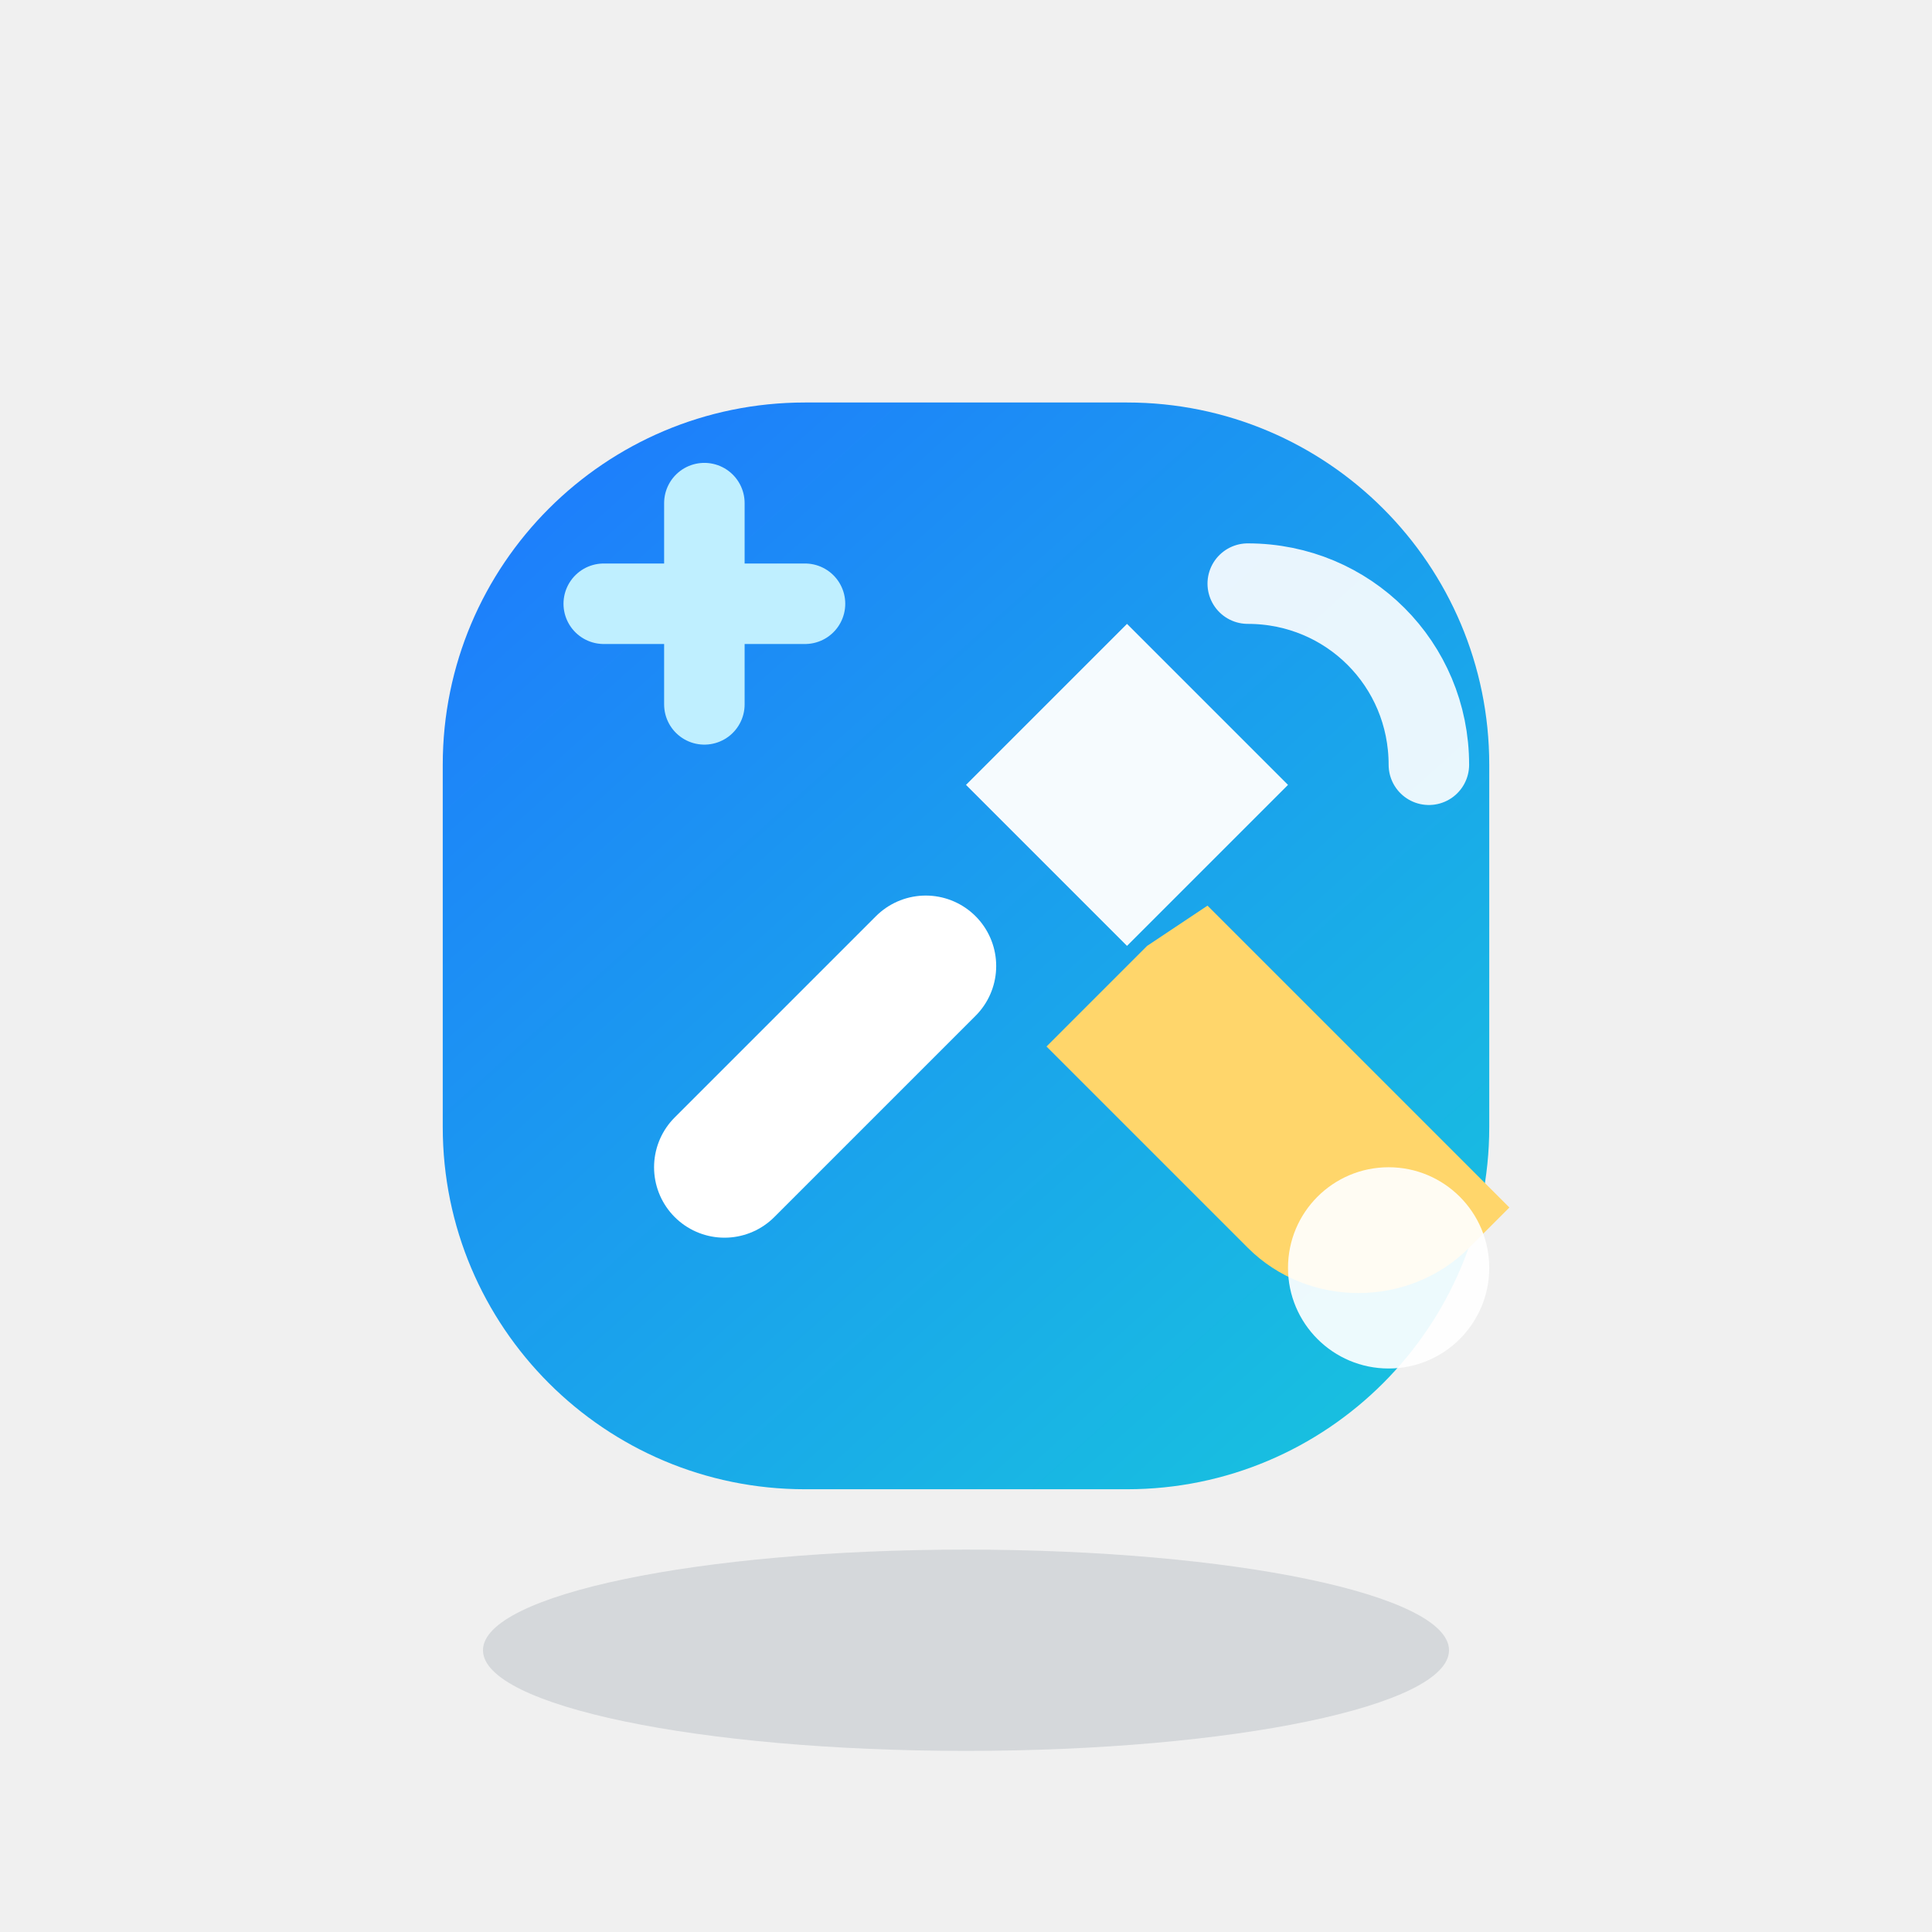
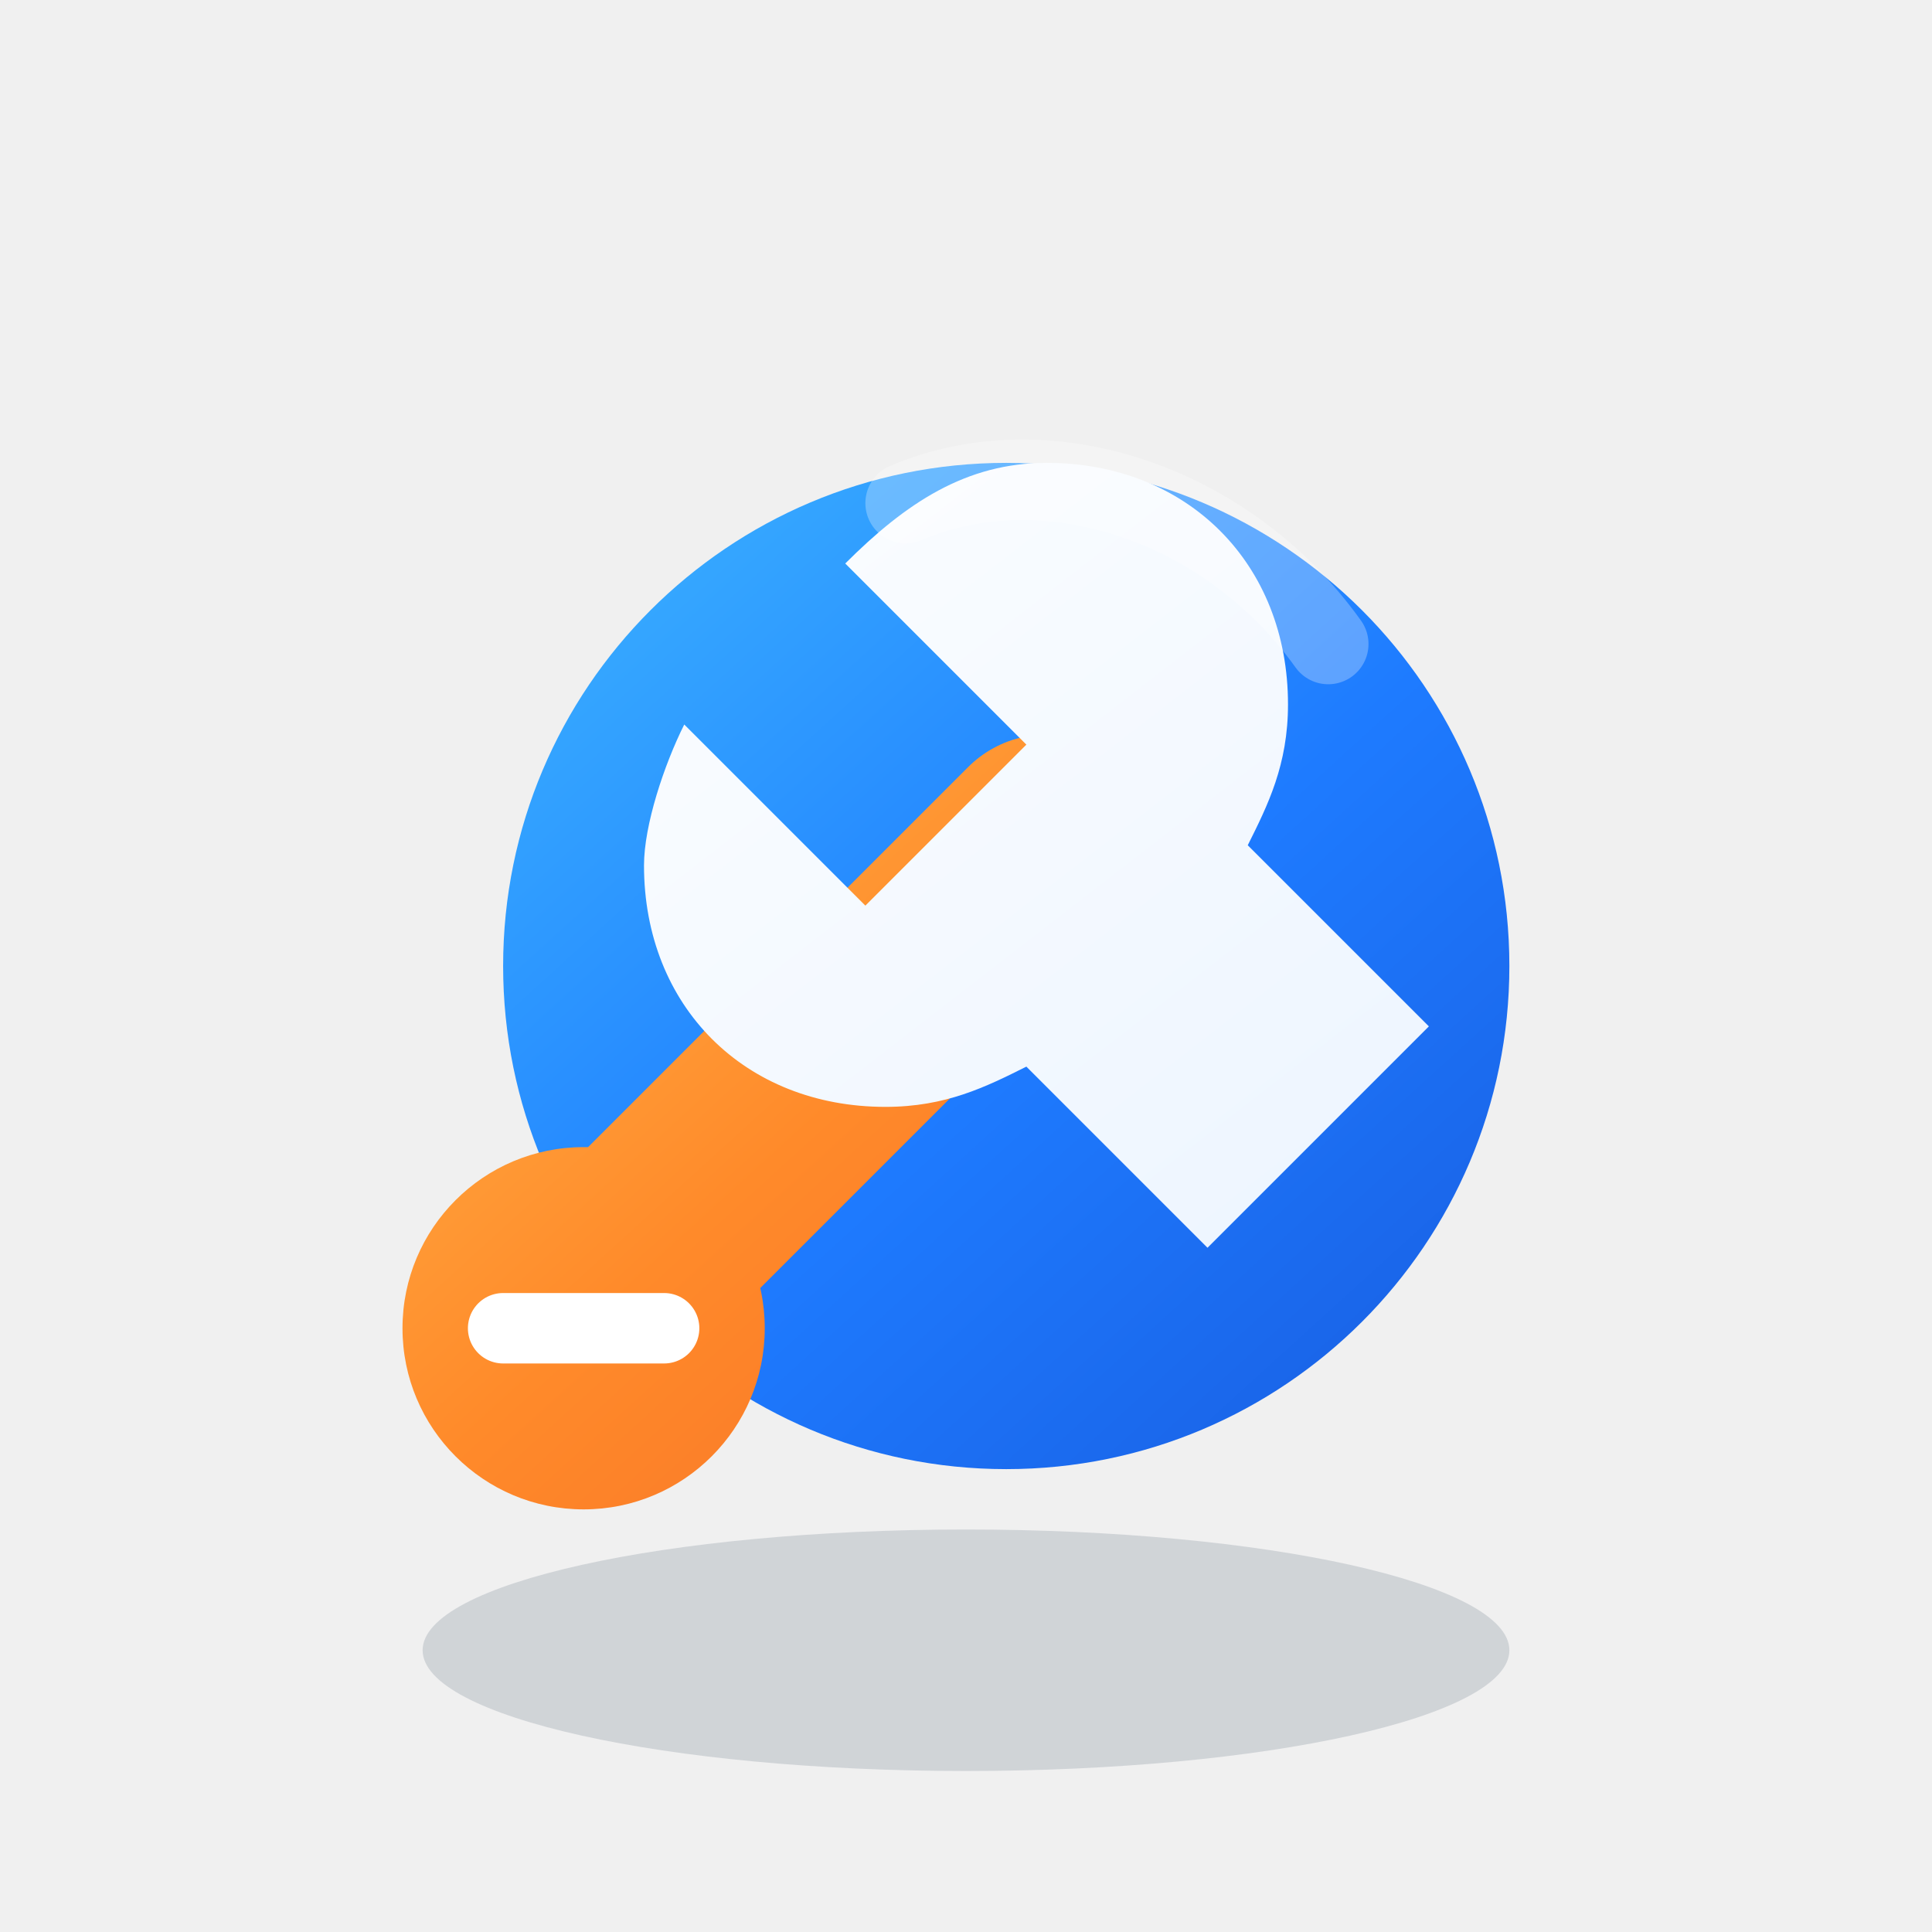
- <svg xmlns="http://www.w3.org/2000/svg" viewBox="0 0 96 96" fill="none">
+ <svg xmlns="http://www.w3.org/2000/svg" width="96" height="96" viewBox="0 0 96 96" fill="none" role="img" aria-label="TapGo Jasa 3D service icon">
  <defs>
-     <linearGradient id="blue" x1="22" y1="18" x2="74" y2="76" gradientUnits="userSpaceOnUse">
-       <stop stop-color="#1E76FF" />
-       <stop offset="1" stop-color="#17C8DC" />
+     <linearGradient id="blue" x1="18" y1="16" x2="78" y2="82" gradientUnits="userSpaceOnUse">
+       <stop stop-color="#45C5FF" />
+       <stop offset="0.54" stop-color="#1E7BFF" />
+       <stop offset="1" stop-color="#1754D8" />
    </linearGradient>
-     <linearGradient id="orange" x1="20" y1="18" x2="76" y2="78" gradientUnits="userSpaceOnUse">
-       <stop stop-color="#FFB45F" />
-       <stop offset="1" stop-color="#F97316" />
+     <linearGradient id="cyan" x1="18" y1="16" x2="78" y2="82" gradientUnits="userSpaceOnUse">
+       <stop stop-color="#5BE7DE" />
+       <stop offset="1" stop-color="#0FA6B6" />
    </linearGradient>
-     <linearGradient id="purple" x1="20" y1="18" x2="76" y2="78" gradientUnits="userSpaceOnUse">
-       <stop stop-color="#AE96FF" />
-       <stop offset="1" stop-color="#7557F6" />
+     <linearGradient id="green" x1="18" y1="16" x2="78" y2="82" gradientUnits="userSpaceOnUse">
+       <stop stop-color="#72E6A4" />
+       <stop offset="1" stop-color="#16A66A" />
    </linearGradient>
-     <linearGradient id="gold" x1="24" y1="20" x2="72" y2="74" gradientUnits="userSpaceOnUse">
-       <stop stop-color="#FFD66B" />
-       <stop offset="1" stop-color="#F59E0B" />
+     <linearGradient id="orange" x1="18" y1="16" x2="78" y2="82" gradientUnits="userSpaceOnUse">
+       <stop stop-color="#FFD15D" />
+       <stop offset="0.5" stop-color="#FF8A2A" />
+       <stop offset="1" stop-color="#F05A24" />
    </linearGradient>
-     <linearGradient id="green" x1="20" y1="18" x2="76" y2="78" gradientUnits="userSpaceOnUse">
-       <stop stop-color="#5DD9A5" />
-       <stop offset="1" stop-color="#17B376" />
+     <linearGradient id="gold" x1="18" y1="16" x2="78" y2="82" gradientUnits="userSpaceOnUse">
+       <stop stop-color="#FFE58A" />
+       <stop offset="0.56" stop-color="#FFBE25" />
+       <stop offset="1" stop-color="#D88A06" />
+     </linearGradient>
+     <linearGradient id="purple" x1="18" y1="16" x2="78" y2="82" gradientUnits="userSpaceOnUse">
+       <stop stop-color="#C8B5FF" />
+       <stop offset="1" stop-color="#6D55F2" />
+     </linearGradient>
+     <linearGradient id="red" x1="18" y1="16" x2="78" y2="82" gradientUnits="userSpaceOnUse">
+       <stop stop-color="#FF9D8D" />
+       <stop offset="1" stop-color="#EC3F54" />
+     </linearGradient>
+     <linearGradient id="slate" x1="18" y1="16" x2="78" y2="82" gradientUnits="userSpaceOnUse">
+       <stop stop-color="#A8B8CC" />
+       <stop offset="1" stop-color="#27435E" />
+     </linearGradient>
+     <linearGradient id="white" x1="24" y1="14" x2="72" y2="76" gradientUnits="userSpaceOnUse">
+       <stop stop-color="#FFFFFF" />
+       <stop offset="1" stop-color="#E9F3FF" />
    </linearGradient>
  </defs>
-   <ellipse cx="48" cy="82" rx="24" ry="5" fill="#061F38" opacity="0.12" />
-   <g>
-     <rect x="22" y="20" width="52" height="54" rx="18" fill="url(#blue)" />
-     <path d="M36 58l10-10" stroke="white" stroke-width="7" stroke-linecap="round" />
-     <path d="M48 39l8-8 8 8-8 8-8-8Z" fill="white" opacity="0.96" />
-     <path d="M57 47l-5 5 10 10c3 3 8 3 11 0l2-2-15-15-3 2Z" fill="#FFD66B" />
-     <path d="M30 30h10m-5-5v10" stroke="#BFEFFF" stroke-width="4" stroke-linecap="round" />
-     <path d="M62 29c5 0 9 4 9 9" stroke="white" stroke-width="4" stroke-linecap="round" opacity="0.9" />
-     <circle cx="69" cy="63" r="5" fill="white" opacity="0.92" />
-   </g>
+   <ellipse cx="48" cy="82" rx="27" ry="6" fill="#07213D" opacity="0.14" />
+   <circle cx="50" cy="48" r="25" fill="url(#blue)" />
+   <path d="M29 65l23-23" stroke="url(#orange)" stroke-width="11" stroke-linecap="round" />
+   <path d="M52 23c7 0 12 5 12 12 0 3-1 5-2 7l9 9-11 11-9-9c-2 1-4 2-7 2-7 0-12-5-12-12 0-2 1-5 2-7l9 9 8-8-9-9c3-3 6-5 10-5Z" fill="url(#white)" />
+   <circle cx="29" cy="66" r="9" fill="url(#orange)" />
+   <path d="M25 66h8" stroke="#FFFFFF" stroke-width="3.5" stroke-linecap="round" />
+   <path d="M45 25c7-3 16 0 21 7" stroke="#FFFFFF" stroke-width="4" stroke-linecap="round" opacity="0.28" />
</svg>
